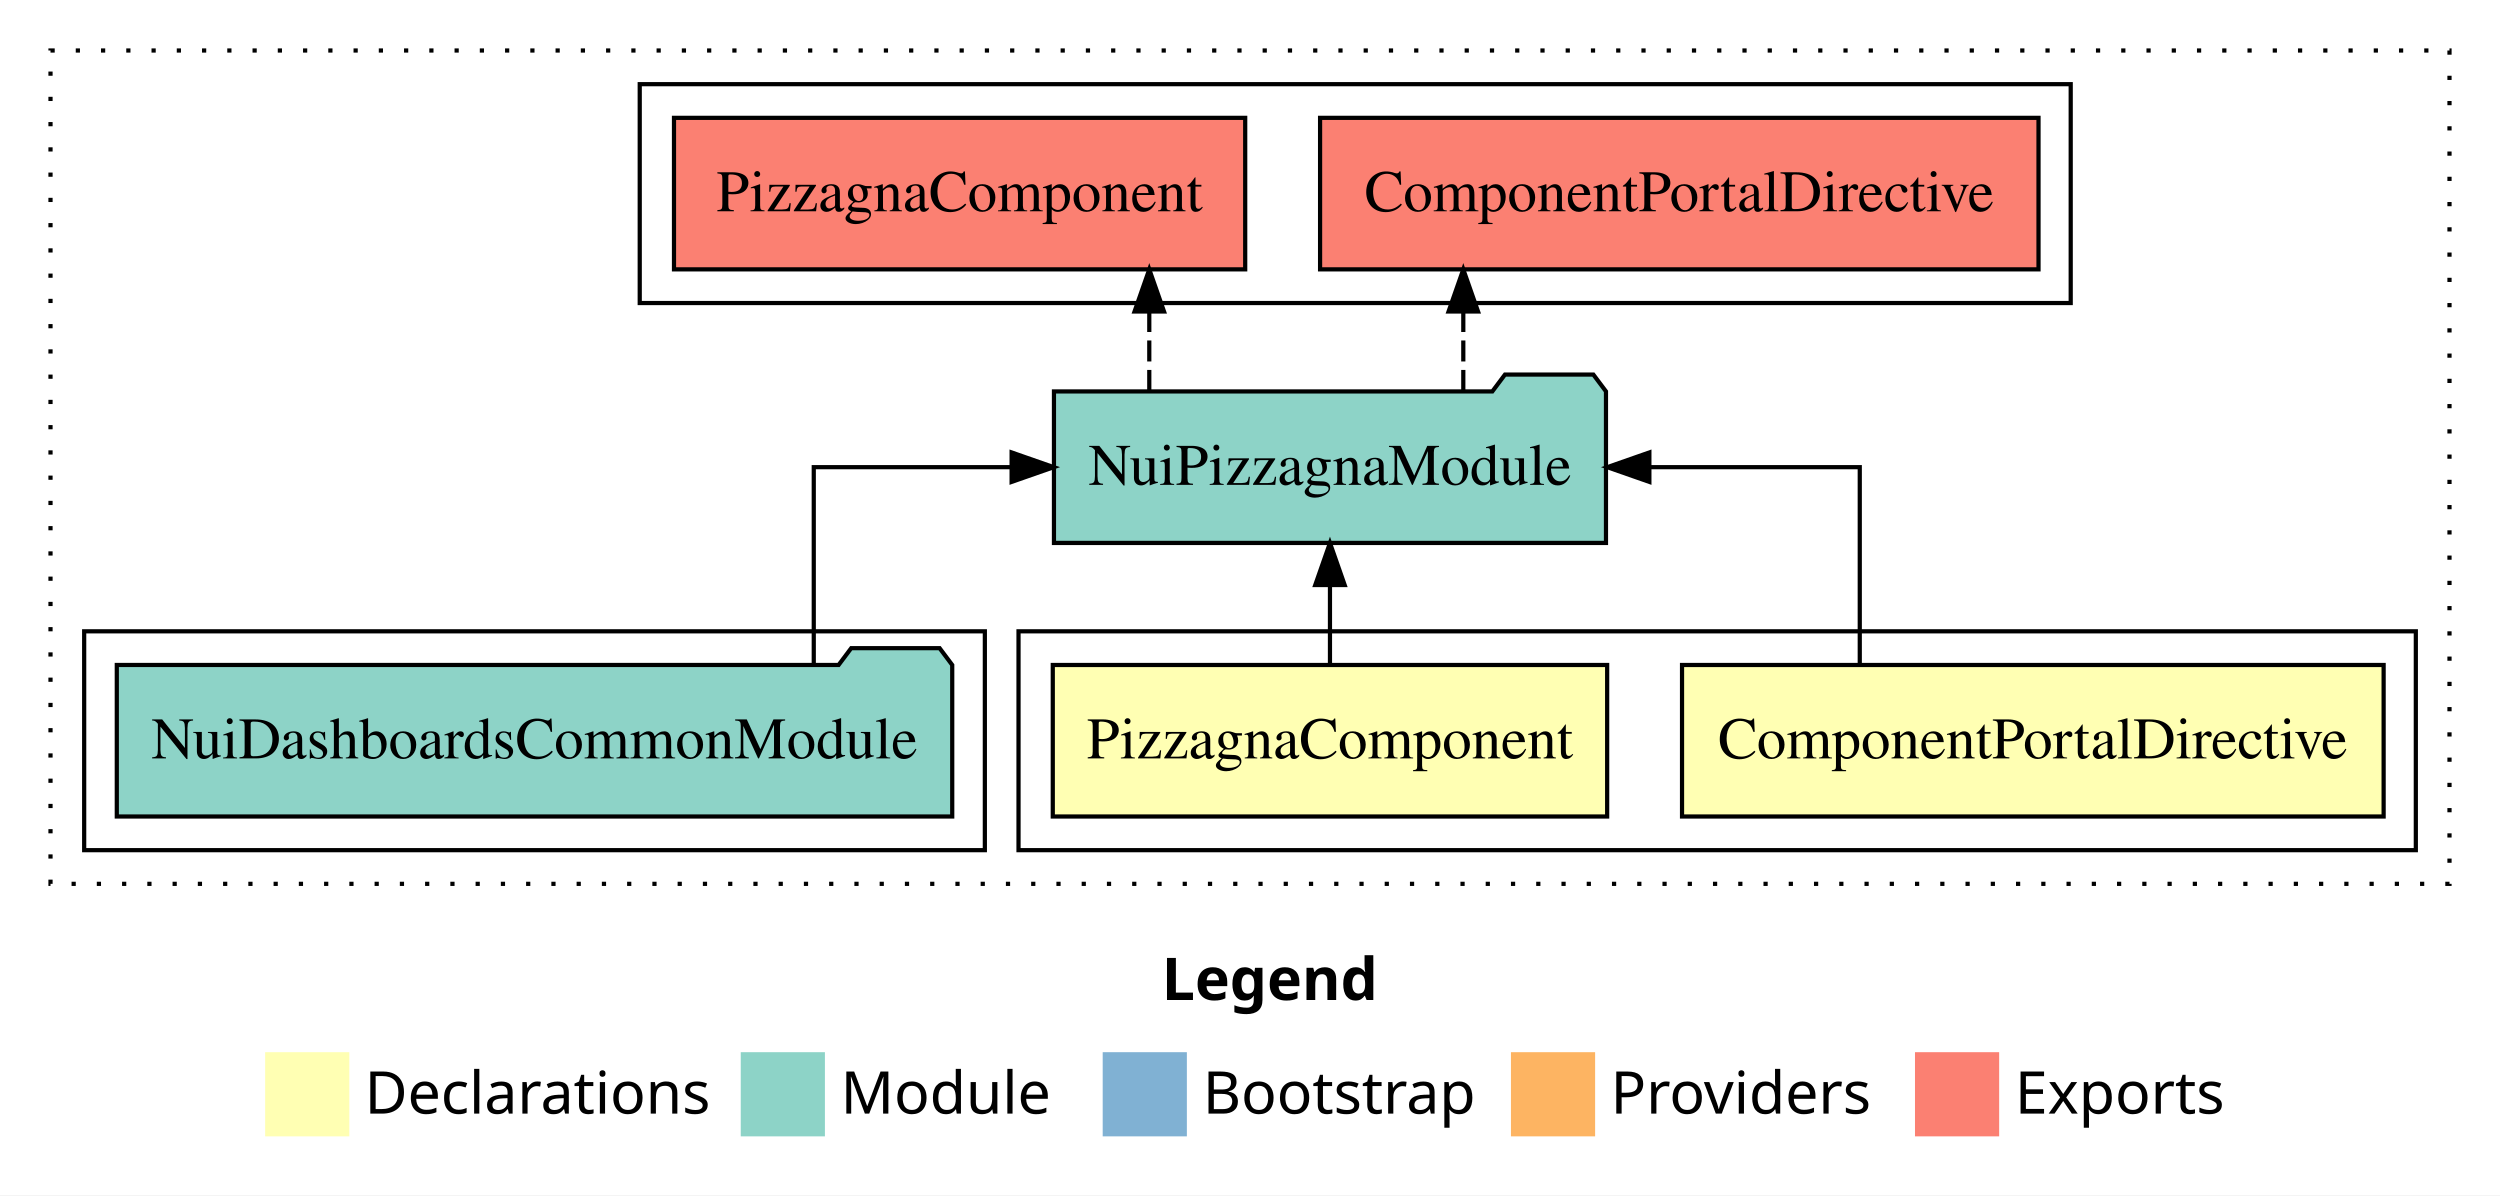
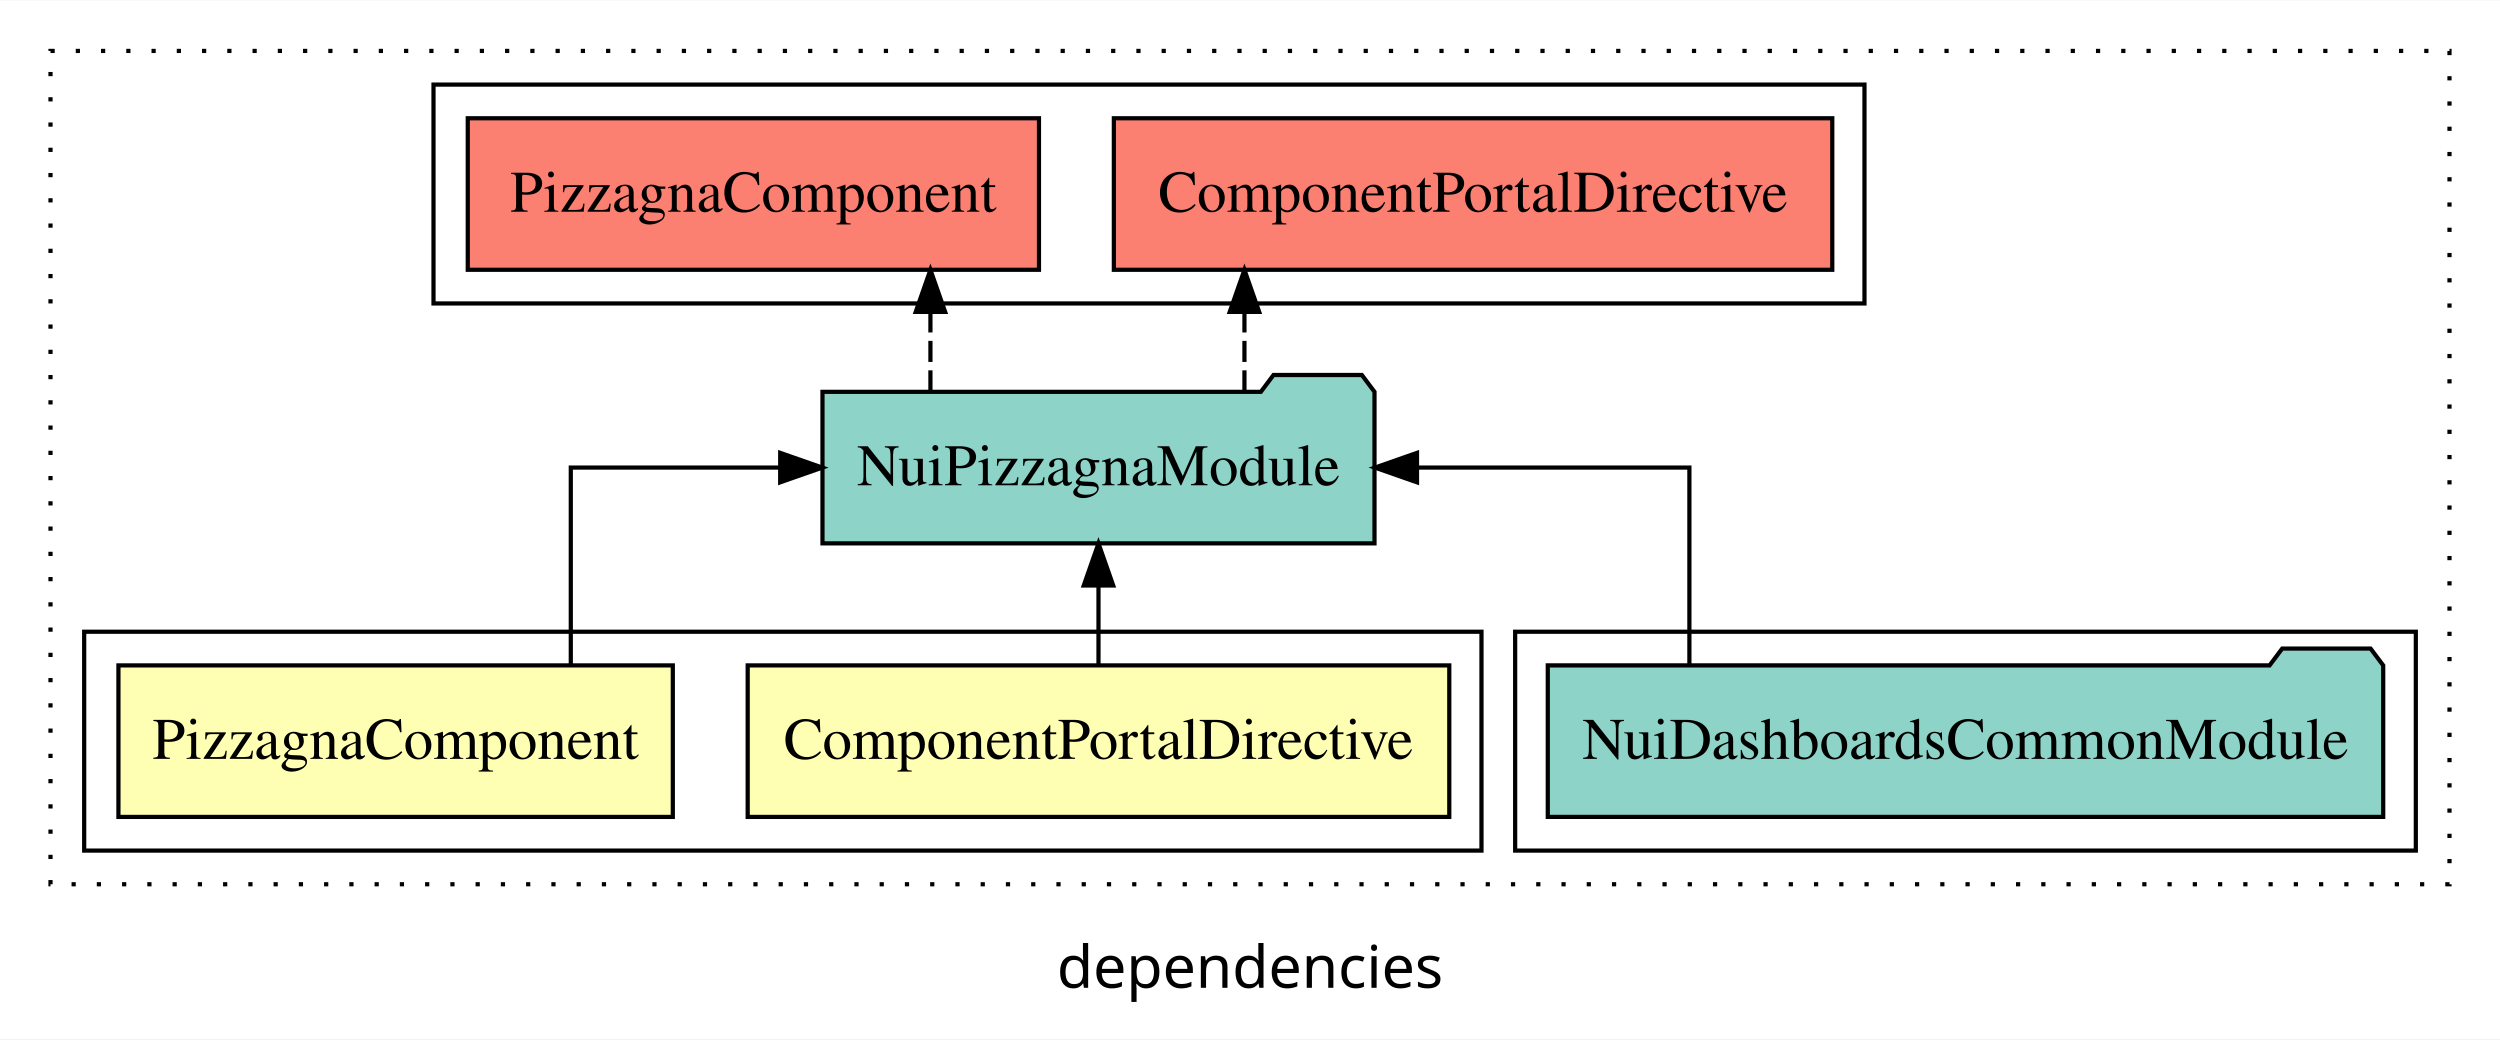
- <svg xmlns="http://www.w3.org/2000/svg" width="594pt" height="284pt" viewBox="0.00 0.00 594.00 284.00">
-   <g id="graph0" class="graph" transform="scale(1 1) rotate(0) translate(4 280)">
-     <polygon fill="white" stroke="transparent" points="-4,4 -4,-280 590,-280 590,4 -4,4" />
-     <text text-anchor="start" x="272.01" y="-42.4" font-family="sans-serif" font-weight="bold" font-size="14.00">Legend</text>
-     <polygon fill="#ffffb3" stroke="transparent" points="59,-10 59,-30 79,-30 79,-10 59,-10" />
-     <text text-anchor="start" x="82.63" y="-15.4" font-family="sans-serif" font-size="14.00">  Declarations</text>
-     <polygon fill="#8dd3c7" stroke="transparent" points="172,-10 172,-30 192,-30 192,-10 172,-10" />
-     <text text-anchor="start" x="195.73" y="-15.4" font-family="sans-serif" font-size="14.00">  Module</text>
-     <polygon fill="#80b1d3" stroke="transparent" points="258,-10 258,-30 278,-30 278,-10 258,-10" />
-     <text text-anchor="start" x="281.78" y="-15.4" font-family="sans-serif" font-size="14.00">  Bootstrap</text>
-     <polygon fill="#fdb462" stroke="transparent" points="355,-10 355,-30 375,-30 375,-10 355,-10" />
-     <text text-anchor="start" x="378.67" y="-15.4" font-family="sans-serif" font-size="14.00">  Providers</text>
-     <polygon fill="#fb8072" stroke="transparent" points="451,-10 451,-30 471,-30 471,-10 451,-10" />
-     <text text-anchor="start" x="474.73" y="-15.4" font-family="sans-serif" font-size="14.00">  Exports</text>
+ <svg xmlns="http://www.w3.org/2000/svg" width="594pt" height="247pt" viewBox="0.00 0.00 594.00 246.80">
+   <g id="graph0" class="graph" transform="scale(1 1) rotate(0) translate(4 242.8)">
+     <polygon fill="white" stroke="transparent" points="-4,4 -4,-242.8 590,-242.8 590,4 -4,4" />
+     <text text-anchor="middle" x="293" y="-8.2" font-family="sans-serif" font-size="14.00">dependencies</text>
    <g id="clust1" class="cluster">
-       <polygon fill="none" stroke="black" stroke-dasharray="1,5" points="8,-70 8,-268 578,-268 578,-70 8,-70" />
+       <polygon fill="none" stroke="black" stroke-dasharray="1,5" points="8,-32.8 8,-230.8 578,-230.8 578,-32.8 8,-32.8" />
+     </g>
+     <g id="clust6" class="cluster">
+       <polygon fill="none" stroke="black" points="99,-170.8 99,-222.8 439,-222.8 439,-170.8 99,-170.8" />
+     </g>
+     <g id="clust5" class="cluster">
+       <polygon fill="none" stroke="black" points="356,-40.8 356,-92.8 570,-92.8 570,-40.8 356,-40.8" />
    </g>
    <g id="clust2" class="cluster">
-       <polygon fill="none" stroke="black" points="238,-78 238,-130 570,-130 570,-78 238,-78" />
-     </g>
-     <g id="clust6" class="cluster">
-       <polygon fill="none" stroke="black" points="148,-208 148,-260 488,-260 488,-208 148,-208" />
-     </g>
-     <g id="clust5" class="cluster">
-       <polygon fill="none" stroke="black" points="16,-78 16,-130 230,-130 230,-78 16,-78" />
+       <polygon fill="none" stroke="black" points="16,-40.8 16,-92.8 348,-92.8 348,-40.8 16,-40.8" />
    </g>
    <g id="node1" class="node">
-       <polygon fill="#ffffb3" stroke="black" points="562.35,-122 395.65,-122 395.65,-86 562.35,-86 562.35,-122" />
-       <text text-anchor="middle" x="479" y="-99.8" font-family="Times,serif" font-size="14.00">ComponentPortalDirective</text>
+       <polygon fill="#ffffb3" stroke="black" points="340.35,-84.8 173.65,-84.8 173.65,-48.8 340.35,-48.8 340.35,-84.8" />
+       <text text-anchor="middle" x="257" y="-62.6" font-family="Times,serif" font-size="14.00">ComponentPortalDirective</text>
    </g>
    <g id="node3" class="node">
-       <polygon fill="#8dd3c7" stroke="black" points="377.58,-187 374.58,-191 353.58,-191 350.58,-187 246.42,-187 246.42,-151 377.58,-151 377.58,-187" />
-       <text text-anchor="middle" x="312" y="-164.8" font-family="Times,serif" font-size="14.00">NuiPizzagnaModule</text>
+       <polygon fill="#8dd3c7" stroke="black" points="322.58,-149.8 319.58,-153.8 298.58,-153.8 295.58,-149.8 191.42,-149.8 191.42,-113.8 322.58,-113.8 322.58,-149.8" />
+       <text text-anchor="middle" x="257" y="-127.6" font-family="Times,serif" font-size="14.00">NuiPizzagnaModule</text>
    </g>
    <g id="edge1" class="edge">
-       <path fill="none" stroke="black" d="M437.88,-122.11C437.88,-141.34 437.88,-169 437.88,-169 437.88,-169 387.89,-169 387.89,-169" />
-       <polygon fill="black" stroke="black" points="387.89,-165.5 377.89,-169 387.89,-172.5 387.89,-165.5" />
+       <path fill="none" stroke="black" d="M257,-84.91C257,-84.91 257,-103.79 257,-103.79" />
+       <polygon fill="black" stroke="black" points="253.5,-103.79 257,-113.79 260.5,-103.79 253.5,-103.79" />
    </g>
    <g id="node2" class="node">
-       <polygon fill="#ffffb3" stroke="black" points="377.86,-122 246.14,-122 246.14,-86 377.86,-86 377.86,-122" />
-       <text text-anchor="middle" x="312" y="-99.8" font-family="Times,serif" font-size="14.00">PizzagnaComponent</text>
+       <polygon fill="#ffffb3" stroke="black" points="155.86,-84.8 24.14,-84.8 24.14,-48.8 155.86,-48.8 155.86,-84.8" />
+       <text text-anchor="middle" x="90" y="-62.6" font-family="Times,serif" font-size="14.00">PizzagnaComponent</text>
    </g>
    <g id="edge2" class="edge">
-       <path fill="none" stroke="black" d="M312,-122.11C312,-122.11 312,-140.99 312,-140.99" />
-       <polygon fill="black" stroke="black" points="308.5,-140.99 312,-150.99 315.5,-140.99 308.5,-140.99" />
+       <path fill="none" stroke="black" d="M131.62,-84.91C131.62,-104.14 131.62,-131.8 131.62,-131.8 131.62,-131.8 181.37,-131.8 181.37,-131.8" />
+       <polygon fill="black" stroke="black" points="181.38,-135.3 191.37,-131.8 181.37,-128.3 181.38,-135.3" />
    </g>
    <g id="node5" class="node">
-       <polygon fill="#fb8072" stroke="black" points="480.35,-252 309.65,-252 309.65,-216 480.35,-216 480.35,-252" />
-       <text text-anchor="middle" x="395" y="-229.8" font-family="Times,serif" font-size="14.00">ComponentPortalDirective </text>
+       <polygon fill="#fb8072" stroke="black" points="431.35,-214.8 260.65,-214.8 260.65,-178.8 431.35,-178.8 431.35,-214.8" />
+       <text text-anchor="middle" x="346" y="-192.6" font-family="Times,serif" font-size="14.00">ComponentPortalDirective </text>
    </g>
    <g id="edge4" class="edge">
-       <path fill="none" stroke="black" stroke-dasharray="5,2" d="M343.68,-187.11C343.68,-187.11 343.68,-205.99 343.68,-205.99" />
-       <polygon fill="black" stroke="black" points="340.18,-205.99 343.68,-215.99 347.18,-205.99 340.18,-205.99" />
+       <path fill="none" stroke="black" stroke-dasharray="5,2" d="M291.68,-149.91C291.68,-149.91 291.68,-168.79 291.68,-168.79" />
+       <polygon fill="black" stroke="black" points="288.18,-168.79 291.68,-178.79 295.18,-168.79 288.18,-168.79" />
    </g>
    <g id="node6" class="node">
-       <polygon fill="#fb8072" stroke="black" points="291.86,-252 156.14,-252 156.14,-216 291.86,-216 291.86,-252" />
-       <text text-anchor="middle" x="224" y="-229.8" font-family="Times,serif" font-size="14.00">PizzagnaComponent </text>
+       <polygon fill="#fb8072" stroke="black" points="242.86,-214.8 107.14,-214.8 107.14,-178.8 242.86,-178.8 242.86,-214.8" />
+       <text text-anchor="middle" x="175" y="-192.6" font-family="Times,serif" font-size="14.00">PizzagnaComponent </text>
    </g>
    <g id="edge5" class="edge">
-       <path fill="none" stroke="black" stroke-dasharray="5,2" d="M269.07,-187.11C269.07,-187.11 269.07,-205.99 269.07,-205.99" />
-       <polygon fill="black" stroke="black" points="265.57,-205.99 269.07,-215.99 272.57,-205.99 265.57,-205.99" />
+       <path fill="none" stroke="black" stroke-dasharray="5,2" d="M217.07,-149.91C217.07,-149.91 217.07,-168.79 217.07,-168.79" />
+       <polygon fill="black" stroke="black" points="213.57,-168.79 217.07,-178.79 220.57,-168.79 213.57,-168.79" />
    </g>
    <g id="node4" class="node">
-       <polygon fill="#8dd3c7" stroke="black" points="222.25,-122 219.25,-126 198.25,-126 195.25,-122 23.75,-122 23.75,-86 222.25,-86 222.25,-122" />
-       <text text-anchor="middle" x="123" y="-99.8" font-family="Times,serif" font-size="14.00">NuiDashboardsCommonModule</text>
+       <polygon fill="#8dd3c7" stroke="black" points="562.25,-84.8 559.25,-88.8 538.25,-88.8 535.25,-84.8 363.75,-84.8 363.75,-48.8 562.25,-48.8 562.25,-84.8" />
+       <text text-anchor="middle" x="463" y="-62.6" font-family="Times,serif" font-size="14.00">NuiDashboardsCommonModule</text>
    </g>
    <g id="edge3" class="edge">
-       <path fill="none" stroke="black" d="M189.35,-122.11C189.35,-141.34 189.35,-169 189.35,-169 189.35,-169 236.36,-169 236.36,-169" />
-       <polygon fill="black" stroke="black" points="236.36,-172.5 246.36,-169 236.36,-165.5 236.36,-172.5" />
+       <path fill="none" stroke="black" d="M397.4,-84.91C397.4,-104.14 397.4,-131.8 397.4,-131.8 397.4,-131.8 332.68,-131.8 332.68,-131.8" />
+       <polygon fill="black" stroke="black" points="332.68,-128.3 322.68,-131.8 332.68,-135.3 332.68,-128.3" />
    </g>
  </g>
</svg>
